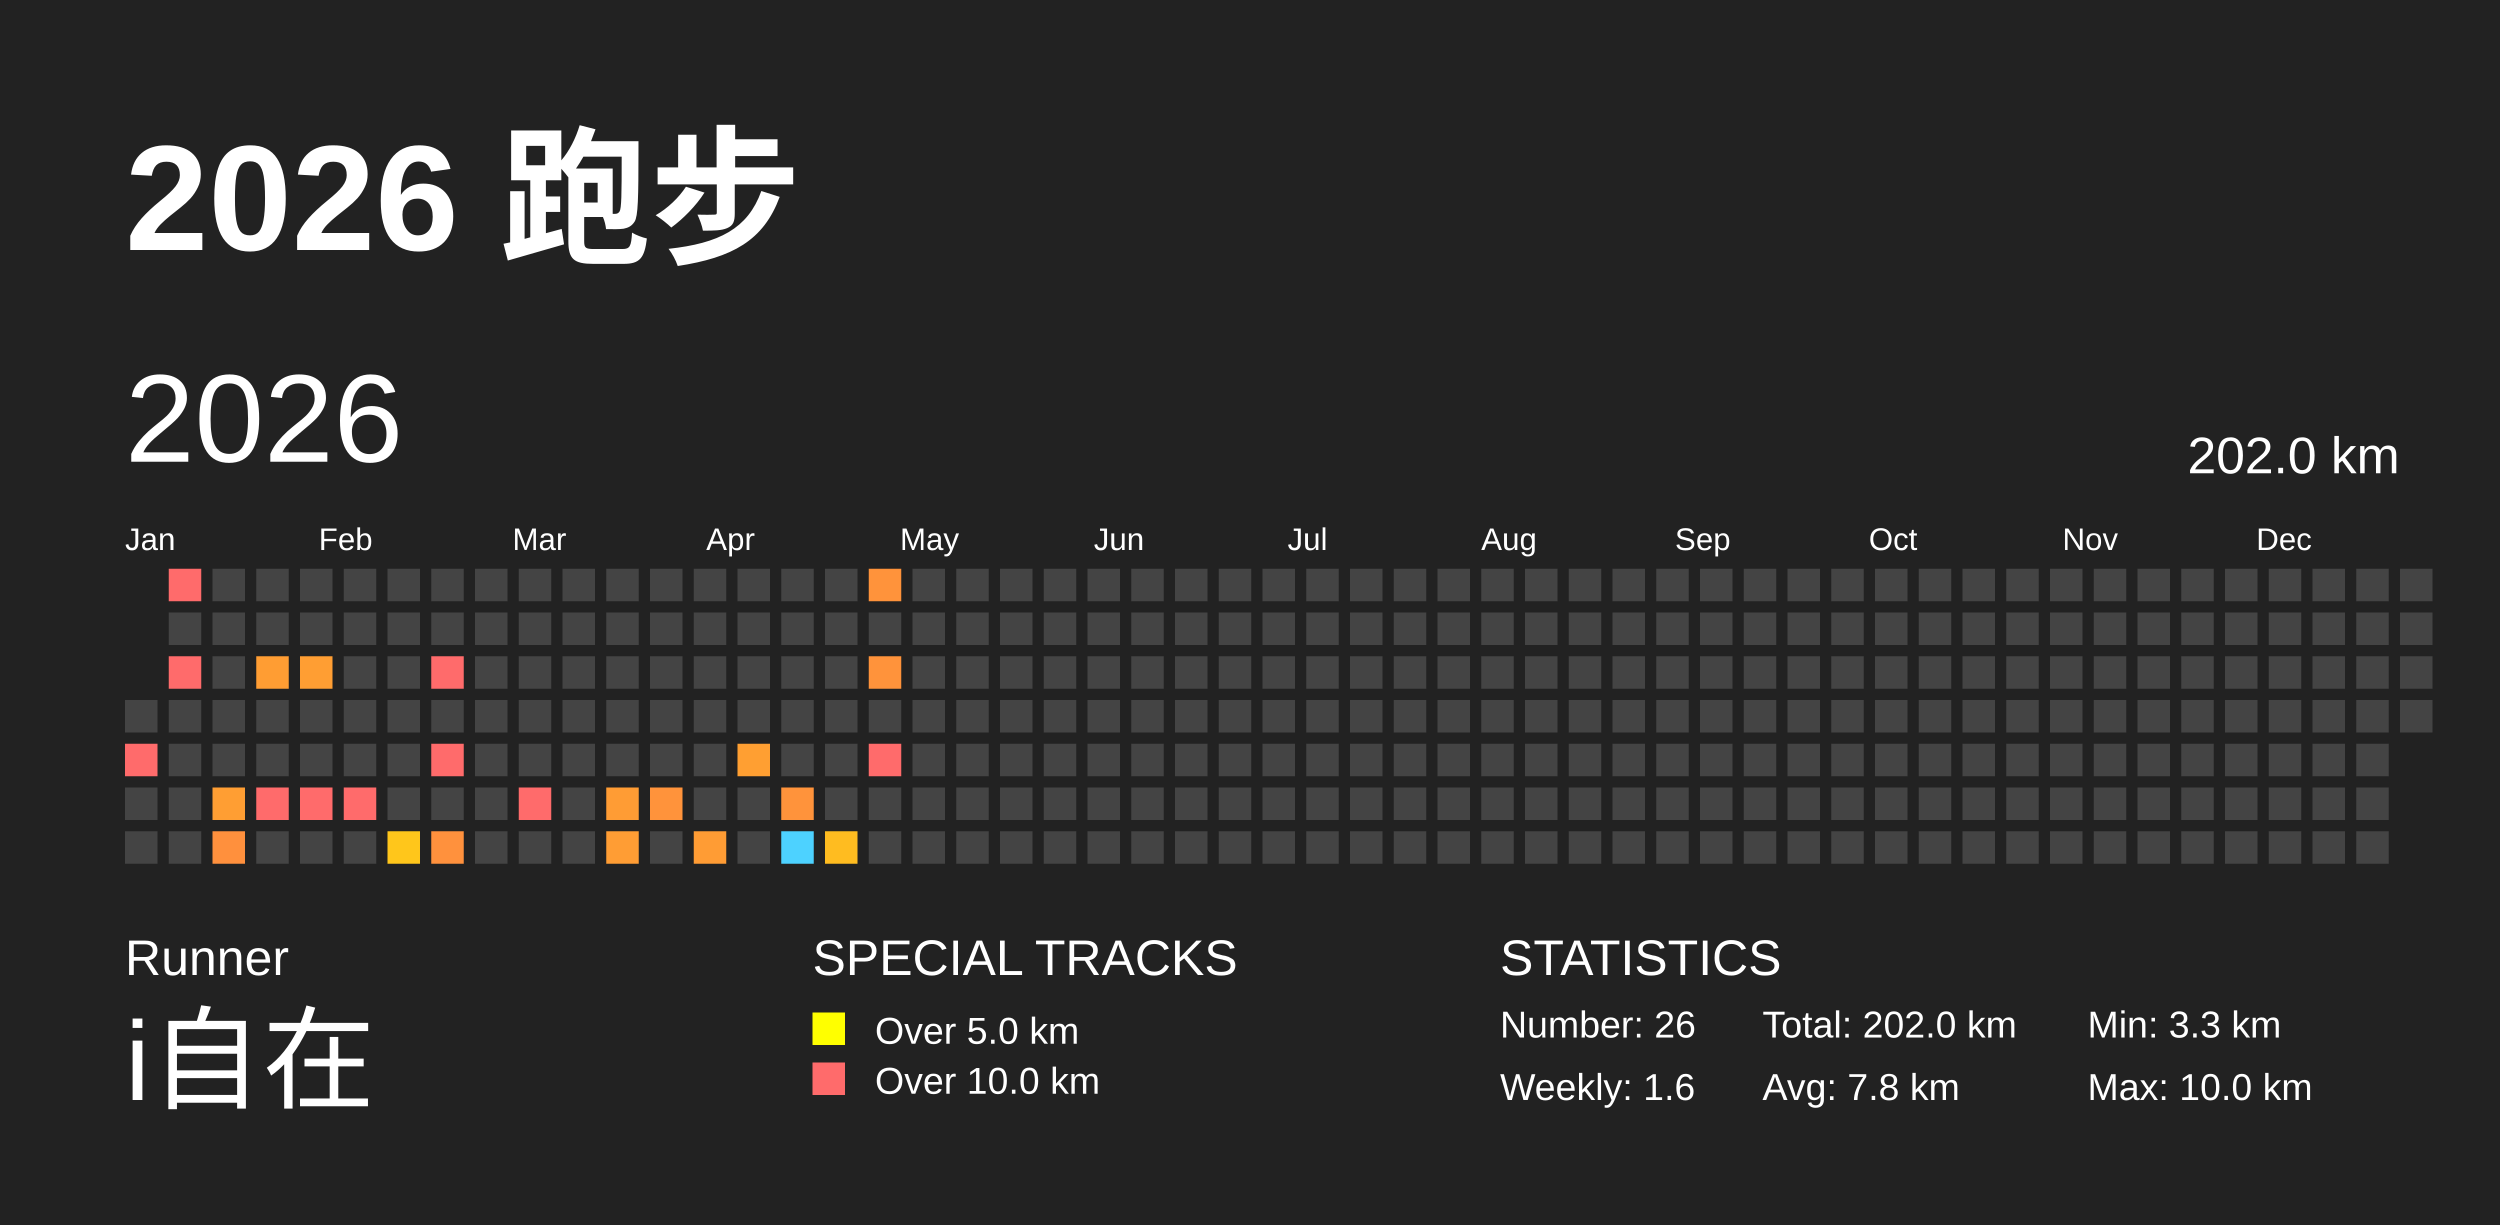
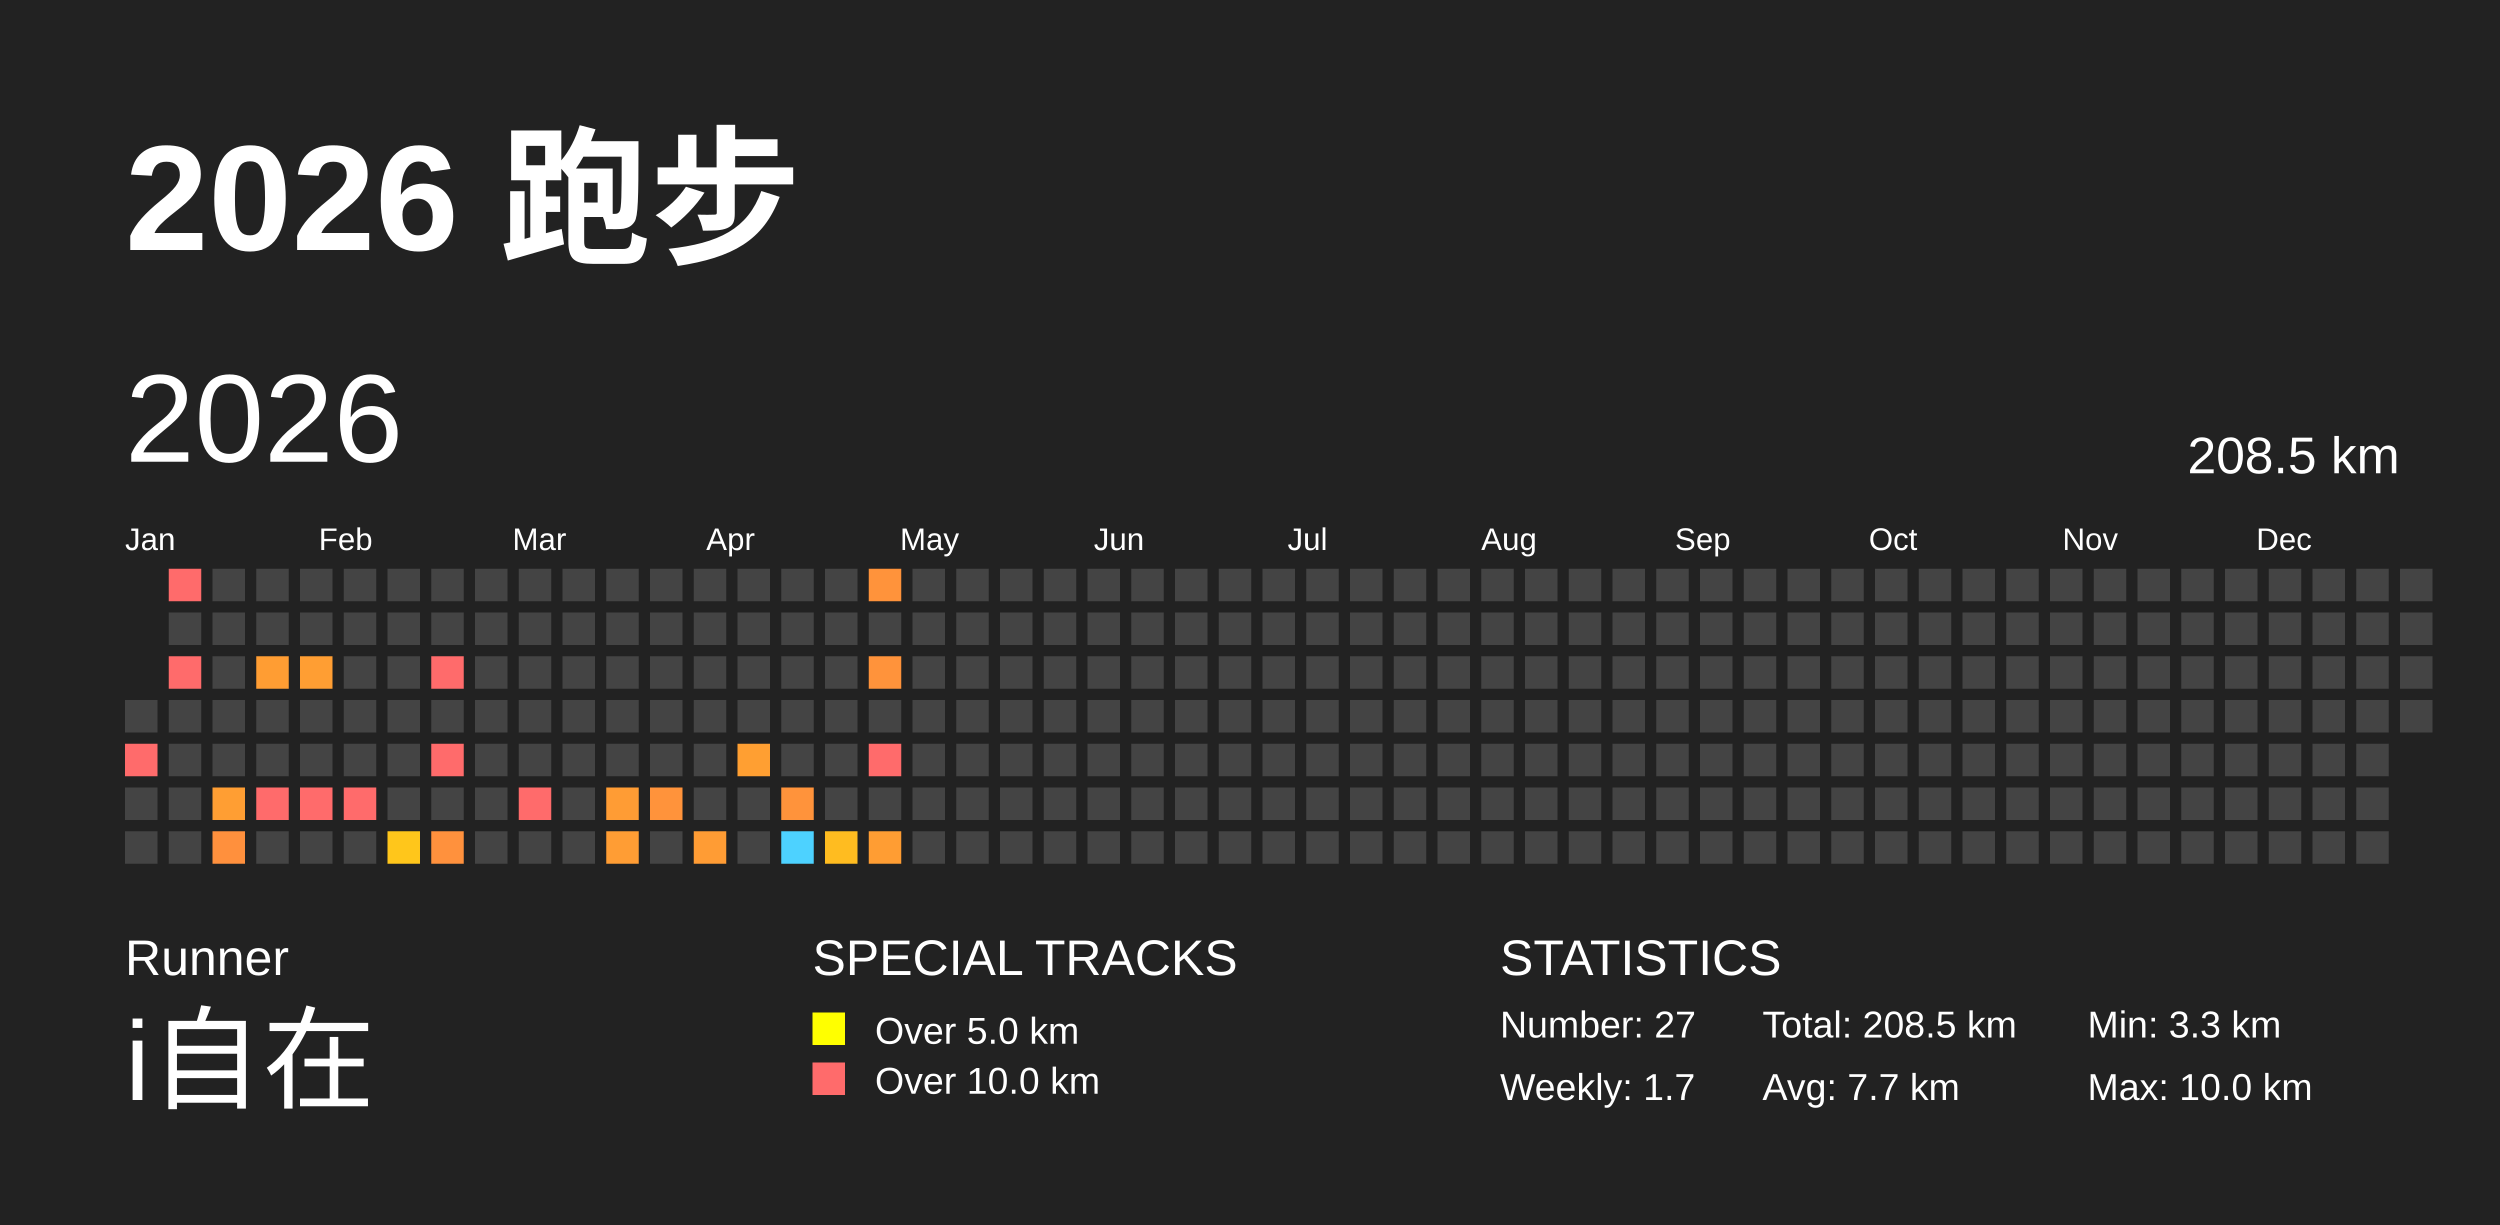
<svg xmlns="http://www.w3.org/2000/svg" baseProfile="full" height="98mm" version="1.1" viewBox="0,0,200,98" width="200mm">
  <defs />
  <rect fill="#222222" height="98" width="200" x="0" y="0" />
  <text fill="#FFFFFF" style="font-size:12px; font-family:Arial; font-weight:bold;" x="10" y="20">2026 跑步</text>
  <text fill="#FFFFFF" style="font-size:4px; font-family:Arial" x="10" y="78">Runner</text>
  <text fill="#FFFFFF" style="font-size:9px; font-family:Arial" x="10" y="88">i自在</text>
  <text fill="#FFFFFF" style="font-size:4px; font-family:Arial" x="65" y="78">SPECIAL TRACKS</text>
  <rect fill="#FFFF00" height="2.6" width="2.6" x="65" y="81" />
  <text fill="#FFFFFF" style="font-size:3px; font-family:Arial" x="70" y="83.5">Over 5.0 km</text>
  <rect fill="#FF6B6B" height="2.6" width="2.6" x="65" y="85" />
  <text fill="#FFFFFF" style="font-size:3px; font-family:Arial" x="70" y="87.5">Over 10.0 km</text>
  <text fill="#FFFFFF" style="font-size:4px; font-family:Arial" x="120" y="78">STATISTICS</text>
-   <text fill="#FFFFFF" style="font-size:3px; font-family:Arial" x="120" y="83">Number: 26</text>
-   <text fill="#FFFFFF" style="font-size:3px; font-family:Arial" x="120" y="88">Weekly: 1.6</text>
-   <text fill="#FFFFFF" style="font-size:3px; font-family:Arial" x="141" y="83">Total: 202.0 km</text>
-   <text fill="#FFFFFF" style="font-size:3px; font-family:Arial" x="141" y="88">Avg: 7.8 km</text>
+   <text fill="#FFFFFF" style="font-size:3px; font-family:Arial" x="120" y="83">Number: 27</text>
+   <text fill="#FFFFFF" style="font-size:3px; font-family:Arial" x="120" y="88">Weekly: 1.7</text>
+   <text fill="#FFFFFF" style="font-size:3px; font-family:Arial" x="141" y="83">Total: 208.5 km</text>
+   <text fill="#FFFFFF" style="font-size:3px; font-family:Arial" x="141" y="88">Avg: 7.7 km</text>
  <text fill="#FFFFFF" style="font-size:3px; font-family:Arial" x="167" y="83">Min: 3.3 km</text>
  <text fill="#FFFFFF" style="font-size:3px; font-family:Arial" x="167" y="88">Max: 10.0 km</text>
  <text dominant-baseline="hanging" fill="#FFFFFF" style="font-size:10.0px; font-family:Arial;" x="10" y="30">2026</text>
-   <text dominant-baseline="hanging" fill="#FFFFFF" style="font-size:4.125px; font-family:Arial;" x="175" y="35">202.0 km</text>
+   <text dominant-baseline="hanging" fill="#FFFFFF" style="font-size:4.125px; font-family:Arial;" x="175" y="35">208.5 km</text>
  <text fill="#FFFFFF" style="font-size:2.5px; font-family:Arial" x="10.0" y="44">Jan</text>
  <text fill="#FFFFFF" style="font-size:2.5px; font-family:Arial" x="25.5" y="44">Feb</text>
  <text fill="#FFFFFF" style="font-size:2.5px; font-family:Arial" x="41.0" y="44">Mar</text>
  <text fill="#FFFFFF" style="font-size:2.5px; font-family:Arial" x="56.5" y="44">Apr</text>
  <text fill="#FFFFFF" style="font-size:2.5px; font-family:Arial" x="72.0" y="44">May</text>
  <text fill="#FFFFFF" style="font-size:2.5px; font-family:Arial" x="87.5" y="44">Jun</text>
  <text fill="#FFFFFF" style="font-size:2.5px; font-family:Arial" x="103.0" y="44">Jul</text>
  <text fill="#FFFFFF" style="font-size:2.5px; font-family:Arial" x="118.5" y="44">Aug</text>
  <text fill="#FFFFFF" style="font-size:2.5px; font-family:Arial" x="134.0" y="44">Sep</text>
  <text fill="#FFFFFF" style="font-size:2.5px; font-family:Arial" x="149.5" y="44">Oct</text>
  <text fill="#FFFFFF" style="font-size:2.5px; font-family:Arial" x="165.0" y="44">Nov</text>
  <text fill="#FFFFFF" style="font-size:2.5px; font-family:Arial" x="180.5" y="44">Dec</text>
  <rect fill="#444444" height="2.6" width="2.6" x="10.0" y="56.0" />
  <rect fill="#FF6B6B" height="2.6" width="2.6" x="10.0" y="59.5" />
  <rect fill="#444444" height="2.6" width="2.6" x="10.0" y="63.0" />
  <rect fill="#444444" height="2.6" width="2.6" x="10.0" y="66.5" />
  <rect fill="#FF6B6B" height="2.6" width="2.6" x="13.5" y="45.5" />
  <rect fill="#444444" height="2.6" width="2.6" x="13.5" y="49.0" />
  <rect fill="#FF6B6B" height="2.6" width="2.6" x="13.5" y="52.5" />
  <rect fill="#444444" height="2.6" width="2.6" x="13.5" y="56.0" />
  <rect fill="#444444" height="2.6" width="2.6" x="13.5" y="59.5" />
  <rect fill="#444444" height="2.6" width="2.6" x="13.5" y="63.0" />
  <rect fill="#444444" height="2.6" width="2.6" x="13.5" y="66.5" />
  <rect fill="#444444" height="2.6" width="2.6" x="17.0" y="45.5" />
  <rect fill="#444444" height="2.6" width="2.6" x="17.0" y="49.0" />
  <rect fill="#444444" height="2.6" width="2.6" x="17.0" y="52.5" />
  <rect fill="#444444" height="2.6" width="2.6" x="17.0" y="56.0" />
  <rect fill="#444444" height="2.6" width="2.6" x="17.0" y="59.5" />
  <rect fill="#ff9e33" height="2.6" width="2.6" x="17.0" y="63.0" />
  <rect fill="#ff903d" height="2.6" width="2.6" x="17.0" y="66.5" />
  <rect fill="#444444" height="2.6" width="2.6" x="20.5" y="45.5" />
  <rect fill="#444444" height="2.6" width="2.6" x="20.5" y="49.0" />
  <rect fill="#ff9d33" height="2.6" width="2.6" x="20.5" y="52.5" />
  <rect fill="#444444" height="2.6" width="2.6" x="20.5" y="56.0" />
  <rect fill="#444444" height="2.6" width="2.6" x="20.5" y="59.5" />
  <rect fill="#FF6B6B" height="2.6" width="2.6" x="20.5" y="63.0" />
  <rect fill="#444444" height="2.6" width="2.6" x="20.5" y="66.5" />
  <rect fill="#444444" height="2.6" width="2.6" x="24.0" y="45.5" />
  <rect fill="#444444" height="2.6" width="2.6" x="24.0" y="49.0" />
  <rect fill="#ff9e33" height="2.6" width="2.6" x="24.0" y="52.5" />
  <rect fill="#444444" height="2.6" width="2.6" x="24.0" y="56.0" />
  <rect fill="#444444" height="2.6" width="2.6" x="24.0" y="59.5" />
  <rect fill="#FF6B6B" height="2.6" width="2.6" x="24.0" y="63.0" />
  <rect fill="#444444" height="2.6" width="2.6" x="24.0" y="66.5" />
  <rect fill="#444444" height="2.6" width="2.6" x="27.5" y="45.5" />
  <rect fill="#444444" height="2.6" width="2.6" x="27.5" y="49.0" />
  <rect fill="#444444" height="2.6" width="2.6" x="27.5" y="52.5" />
  <rect fill="#444444" height="2.6" width="2.6" x="27.5" y="56.0" />
  <rect fill="#444444" height="2.6" width="2.6" x="27.5" y="59.5" />
  <rect fill="#FF6B6B" height="2.6" width="2.6" x="27.5" y="63.0" />
  <rect fill="#444444" height="2.6" width="2.6" x="27.5" y="66.5" />
  <rect fill="#444444" height="2.6" width="2.6" x="31.0" y="45.5" />
  <rect fill="#444444" height="2.6" width="2.6" x="31.0" y="49.0" />
  <rect fill="#444444" height="2.6" width="2.6" x="31.0" y="52.5" />
  <rect fill="#444444" height="2.6" width="2.6" x="31.0" y="56.0" />
  <rect fill="#444444" height="2.6" width="2.6" x="31.0" y="59.5" />
  <rect fill="#444444" height="2.6" width="2.6" x="31.0" y="63.0" />
  <rect fill="#ffc61b" height="2.6" width="2.6" x="31.0" y="66.5" />
  <rect fill="#444444" height="2.6" width="2.6" x="34.5" y="45.5" />
  <rect fill="#444444" height="2.6" width="2.6" x="34.5" y="49.0" />
  <rect fill="#FF6B6B" height="2.6" width="2.6" x="34.5" y="52.5" />
  <rect fill="#444444" height="2.6" width="2.6" x="34.5" y="56.0" />
  <rect fill="#FF6B6B" height="2.6" width="2.6" x="34.5" y="59.5" />
  <rect fill="#444444" height="2.6" width="2.6" x="34.5" y="63.0" />
  <rect fill="#ff913d" height="2.6" width="2.6" x="34.5" y="66.5" />
  <rect fill="#444444" height="2.6" width="2.6" x="38.0" y="45.5" />
  <rect fill="#444444" height="2.6" width="2.6" x="38.0" y="49.0" />
  <rect fill="#444444" height="2.6" width="2.6" x="38.0" y="52.5" />
  <rect fill="#444444" height="2.6" width="2.6" x="38.0" y="56.0" />
  <rect fill="#444444" height="2.6" width="2.6" x="38.0" y="59.5" />
  <rect fill="#444444" height="2.6" width="2.6" x="38.0" y="63.0" />
  <rect fill="#444444" height="2.6" width="2.6" x="38.0" y="66.5" />
  <rect fill="#444444" height="2.6" width="2.6" x="41.5" y="45.5" />
  <rect fill="#444444" height="2.6" width="2.6" x="41.5" y="49.0" />
  <rect fill="#444444" height="2.6" width="2.6" x="41.5" y="52.5" />
  <rect fill="#444444" height="2.6" width="2.6" x="41.5" y="56.0" />
  <rect fill="#444444" height="2.6" width="2.6" x="41.5" y="59.5" />
  <rect fill="#FF6B6B" height="2.6" width="2.6" x="41.5" y="63.0" />
  <rect fill="#444444" height="2.6" width="2.6" x="41.5" y="66.5" />
  <rect fill="#444444" height="2.6" width="2.6" x="45.0" y="45.5" />
  <rect fill="#444444" height="2.6" width="2.6" x="45.0" y="49.0" />
  <rect fill="#444444" height="2.6" width="2.6" x="45.0" y="52.5" />
  <rect fill="#444444" height="2.6" width="2.6" x="45.0" y="56.0" />
  <rect fill="#444444" height="2.6" width="2.6" x="45.0" y="59.5" />
  <rect fill="#444444" height="2.6" width="2.6" x="45.0" y="63.0" />
  <rect fill="#444444" height="2.6" width="2.6" x="45.0" y="66.5" />
  <rect fill="#444444" height="2.6" width="2.6" x="48.5" y="45.5" />
  <rect fill="#444444" height="2.6" width="2.6" x="48.5" y="49.0" />
  <rect fill="#444444" height="2.6" width="2.6" x="48.5" y="52.5" />
  <rect fill="#444444" height="2.6" width="2.6" x="48.5" y="56.0" />
  <rect fill="#444444" height="2.6" width="2.6" x="48.5" y="59.5" />
  <rect fill="#ff9c34" height="2.6" width="2.6" x="48.5" y="63.0" />
  <rect fill="#ff9d34" height="2.6" width="2.6" x="48.5" y="66.5" />
  <rect fill="#444444" height="2.6" width="2.6" x="52.0" y="45.5" />
  <rect fill="#444444" height="2.6" width="2.6" x="52.0" y="49.0" />
  <rect fill="#444444" height="2.6" width="2.6" x="52.0" y="52.5" />
  <rect fill="#444444" height="2.6" width="2.6" x="52.0" y="56.0" />
  <rect fill="#444444" height="2.6" width="2.6" x="52.0" y="59.5" />
  <rect fill="#ff933b" height="2.6" width="2.6" x="52.0" y="63.0" />
  <rect fill="#444444" height="2.6" width="2.6" x="52.0" y="66.5" />
  <rect fill="#444444" height="2.6" width="2.6" x="55.5" y="45.5" />
  <rect fill="#444444" height="2.6" width="2.6" x="55.5" y="49.0" />
  <rect fill="#444444" height="2.6" width="2.6" x="55.5" y="52.5" />
  <rect fill="#444444" height="2.6" width="2.6" x="55.5" y="56.0" />
  <rect fill="#444444" height="2.6" width="2.6" x="55.5" y="59.5" />
  <rect fill="#444444" height="2.6" width="2.6" x="55.5" y="63.0" />
  <rect fill="#ff9c34" height="2.6" width="2.6" x="55.5" y="66.5" />
  <rect fill="#444444" height="2.6" width="2.6" x="59.0" y="45.5" />
  <rect fill="#444444" height="2.6" width="2.6" x="59.0" y="49.0" />
  <rect fill="#444444" height="2.6" width="2.6" x="59.0" y="52.5" />
  <rect fill="#444444" height="2.6" width="2.6" x="59.0" y="56.0" />
  <rect fill="#ff9f32" height="2.6" width="2.6" x="59.0" y="59.5" />
  <rect fill="#444444" height="2.6" width="2.6" x="59.0" y="63.0" />
  <rect fill="#444444" height="2.6" width="2.6" x="59.0" y="66.5" />
  <rect fill="#444444" height="2.6" width="2.6" x="62.5" y="45.5" />
  <rect fill="#444444" height="2.6" width="2.6" x="62.5" y="49.0" />
  <rect fill="#444444" height="2.6" width="2.6" x="62.5" y="52.5" />
  <rect fill="#444444" height="2.6" width="2.6" x="62.5" y="56.0" />
  <rect fill="#444444" height="2.6" width="2.6" x="62.5" y="59.5" />
  <rect fill="#ff933b" height="2.6" width="2.6" x="62.5" y="63.0" />
  <rect fill="#4dd2ff" height="2.6" width="2.6" x="62.5" y="66.5" />
  <rect fill="#444444" height="2.6" width="2.6" x="66.0" y="45.5" />
  <rect fill="#444444" height="2.6" width="2.6" x="66.0" y="49.0" />
  <rect fill="#444444" height="2.6" width="2.6" x="66.0" y="52.5" />
  <rect fill="#444444" height="2.6" width="2.6" x="66.0" y="56.0" />
  <rect fill="#444444" height="2.6" width="2.6" x="66.0" y="59.5" />
  <rect fill="#444444" height="2.6" width="2.6" x="66.0" y="63.0" />
  <rect fill="#ffbc20" height="2.6" width="2.6" x="66.0" y="66.5" />
  <rect fill="#ff933b" height="2.6" width="2.6" x="69.5" y="45.5" />
  <rect fill="#444444" height="2.6" width="2.6" x="69.5" y="49.0" />
  <rect fill="#ff933b" height="2.6" width="2.6" x="69.5" y="52.5" />
  <rect fill="#444444" height="2.6" width="2.6" x="69.5" y="56.0" />
  <rect fill="#FF6B6B" height="2.6" width="2.6" x="69.5" y="59.5" />
  <rect fill="#444444" height="2.6" width="2.6" x="69.5" y="63.0" />
-   <rect fill="#444444" height="2.6" width="2.6" x="69.5" y="66.5" />
+   <rect fill="#ff9d33" height="2.6" width="2.6" x="69.5" y="66.5" />
  <rect fill="#444444" height="2.6" width="2.6" x="73.0" y="45.5" />
  <rect fill="#444444" height="2.6" width="2.6" x="73.0" y="49.0" />
  <rect fill="#444444" height="2.6" width="2.6" x="73.0" y="52.5" />
  <rect fill="#444444" height="2.6" width="2.6" x="73.0" y="56.0" />
  <rect fill="#444444" height="2.6" width="2.6" x="73.0" y="59.5" />
  <rect fill="#444444" height="2.6" width="2.6" x="73.0" y="63.0" />
  <rect fill="#444444" height="2.6" width="2.6" x="73.0" y="66.5" />
  <rect fill="#444444" height="2.6" width="2.6" x="76.5" y="45.5" />
  <rect fill="#444444" height="2.6" width="2.6" x="76.5" y="49.0" />
  <rect fill="#444444" height="2.6" width="2.6" x="76.5" y="52.5" />
  <rect fill="#444444" height="2.6" width="2.6" x="76.5" y="56.0" />
  <rect fill="#444444" height="2.6" width="2.6" x="76.5" y="59.5" />
  <rect fill="#444444" height="2.6" width="2.6" x="76.5" y="63.0" />
  <rect fill="#444444" height="2.6" width="2.6" x="76.5" y="66.5" />
  <rect fill="#444444" height="2.6" width="2.6" x="80.0" y="45.5" />
  <rect fill="#444444" height="2.6" width="2.6" x="80.0" y="49.0" />
  <rect fill="#444444" height="2.6" width="2.6" x="80.0" y="52.5" />
  <rect fill="#444444" height="2.6" width="2.6" x="80.0" y="56.0" />
  <rect fill="#444444" height="2.6" width="2.6" x="80.0" y="59.5" />
  <rect fill="#444444" height="2.6" width="2.6" x="80.0" y="63.0" />
  <rect fill="#444444" height="2.6" width="2.6" x="80.0" y="66.5" />
  <rect fill="#444444" height="2.6" width="2.6" x="83.5" y="45.5" />
  <rect fill="#444444" height="2.6" width="2.6" x="83.5" y="49.0" />
  <rect fill="#444444" height="2.6" width="2.6" x="83.5" y="52.5" />
  <rect fill="#444444" height="2.6" width="2.6" x="83.5" y="56.0" />
  <rect fill="#444444" height="2.6" width="2.6" x="83.5" y="59.5" />
  <rect fill="#444444" height="2.6" width="2.6" x="83.5" y="63.0" />
  <rect fill="#444444" height="2.6" width="2.6" x="83.5" y="66.5" />
  <rect fill="#444444" height="2.6" width="2.6" x="87.0" y="45.5" />
  <rect fill="#444444" height="2.6" width="2.6" x="87.0" y="49.0" />
  <rect fill="#444444" height="2.6" width="2.6" x="87.0" y="52.5" />
  <rect fill="#444444" height="2.6" width="2.6" x="87.0" y="56.0" />
  <rect fill="#444444" height="2.6" width="2.6" x="87.0" y="59.5" />
  <rect fill="#444444" height="2.6" width="2.6" x="87.0" y="63.0" />
  <rect fill="#444444" height="2.6" width="2.6" x="87.0" y="66.5" />
  <rect fill="#444444" height="2.6" width="2.6" x="90.5" y="45.5" />
  <rect fill="#444444" height="2.6" width="2.6" x="90.5" y="49.0" />
  <rect fill="#444444" height="2.6" width="2.6" x="90.5" y="52.5" />
  <rect fill="#444444" height="2.6" width="2.6" x="90.5" y="56.0" />
  <rect fill="#444444" height="2.6" width="2.6" x="90.5" y="59.5" />
  <rect fill="#444444" height="2.6" width="2.6" x="90.5" y="63.0" />
  <rect fill="#444444" height="2.6" width="2.6" x="90.5" y="66.5" />
  <rect fill="#444444" height="2.6" width="2.6" x="94.0" y="45.5" />
  <rect fill="#444444" height="2.6" width="2.6" x="94.0" y="49.0" />
  <rect fill="#444444" height="2.6" width="2.6" x="94.0" y="52.5" />
  <rect fill="#444444" height="2.6" width="2.6" x="94.0" y="56.0" />
  <rect fill="#444444" height="2.6" width="2.6" x="94.0" y="59.5" />
  <rect fill="#444444" height="2.6" width="2.6" x="94.0" y="63.0" />
  <rect fill="#444444" height="2.6" width="2.6" x="94.0" y="66.5" />
  <rect fill="#444444" height="2.6" width="2.6" x="97.5" y="45.5" />
  <rect fill="#444444" height="2.6" width="2.6" x="97.5" y="49.0" />
  <rect fill="#444444" height="2.6" width="2.6" x="97.5" y="52.5" />
  <rect fill="#444444" height="2.6" width="2.6" x="97.5" y="56.0" />
  <rect fill="#444444" height="2.6" width="2.6" x="97.5" y="59.5" />
  <rect fill="#444444" height="2.6" width="2.6" x="97.5" y="63.0" />
  <rect fill="#444444" height="2.6" width="2.6" x="97.5" y="66.5" />
  <rect fill="#444444" height="2.6" width="2.6" x="101.0" y="45.5" />
  <rect fill="#444444" height="2.6" width="2.6" x="101.0" y="49.0" />
  <rect fill="#444444" height="2.6" width="2.6" x="101.0" y="52.5" />
  <rect fill="#444444" height="2.6" width="2.6" x="101.0" y="56.0" />
  <rect fill="#444444" height="2.6" width="2.6" x="101.0" y="59.5" />
  <rect fill="#444444" height="2.6" width="2.6" x="101.0" y="63.0" />
  <rect fill="#444444" height="2.6" width="2.6" x="101.0" y="66.5" />
  <rect fill="#444444" height="2.6" width="2.6" x="104.5" y="45.5" />
  <rect fill="#444444" height="2.6" width="2.6" x="104.5" y="49.0" />
  <rect fill="#444444" height="2.6" width="2.6" x="104.5" y="52.5" />
  <rect fill="#444444" height="2.6" width="2.6" x="104.5" y="56.0" />
  <rect fill="#444444" height="2.6" width="2.6" x="104.5" y="59.5" />
  <rect fill="#444444" height="2.6" width="2.6" x="104.5" y="63.0" />
  <rect fill="#444444" height="2.6" width="2.6" x="104.5" y="66.5" />
  <rect fill="#444444" height="2.6" width="2.6" x="108.0" y="45.5" />
  <rect fill="#444444" height="2.6" width="2.6" x="108.0" y="49.0" />
  <rect fill="#444444" height="2.6" width="2.6" x="108.0" y="52.5" />
  <rect fill="#444444" height="2.6" width="2.6" x="108.0" y="56.0" />
  <rect fill="#444444" height="2.6" width="2.6" x="108.0" y="59.5" />
  <rect fill="#444444" height="2.6" width="2.6" x="108.0" y="63.0" />
  <rect fill="#444444" height="2.6" width="2.6" x="108.0" y="66.5" />
  <rect fill="#444444" height="2.6" width="2.6" x="111.5" y="45.5" />
  <rect fill="#444444" height="2.6" width="2.6" x="111.5" y="49.0" />
  <rect fill="#444444" height="2.6" width="2.6" x="111.5" y="52.5" />
  <rect fill="#444444" height="2.6" width="2.6" x="111.5" y="56.0" />
  <rect fill="#444444" height="2.6" width="2.6" x="111.5" y="59.5" />
  <rect fill="#444444" height="2.6" width="2.6" x="111.5" y="63.0" />
  <rect fill="#444444" height="2.6" width="2.6" x="111.5" y="66.5" />
  <rect fill="#444444" height="2.6" width="2.6" x="115.0" y="45.5" />
  <rect fill="#444444" height="2.6" width="2.6" x="115.0" y="49.0" />
  <rect fill="#444444" height="2.6" width="2.6" x="115.0" y="52.5" />
  <rect fill="#444444" height="2.6" width="2.6" x="115.0" y="56.0" />
  <rect fill="#444444" height="2.6" width="2.6" x="115.0" y="59.5" />
  <rect fill="#444444" height="2.6" width="2.6" x="115.0" y="63.0" />
  <rect fill="#444444" height="2.6" width="2.6" x="115.0" y="66.5" />
  <rect fill="#444444" height="2.6" width="2.6" x="118.5" y="45.5" />
  <rect fill="#444444" height="2.6" width="2.6" x="118.5" y="49.0" />
  <rect fill="#444444" height="2.6" width="2.6" x="118.5" y="52.5" />
  <rect fill="#444444" height="2.6" width="2.6" x="118.5" y="56.0" />
  <rect fill="#444444" height="2.6" width="2.6" x="118.5" y="59.5" />
  <rect fill="#444444" height="2.6" width="2.6" x="118.5" y="63.0" />
  <rect fill="#444444" height="2.6" width="2.6" x="118.5" y="66.5" />
  <rect fill="#444444" height="2.6" width="2.6" x="122.0" y="45.5" />
  <rect fill="#444444" height="2.6" width="2.6" x="122.0" y="49.0" />
  <rect fill="#444444" height="2.6" width="2.6" x="122.0" y="52.5" />
  <rect fill="#444444" height="2.6" width="2.6" x="122.0" y="56.0" />
  <rect fill="#444444" height="2.6" width="2.6" x="122.0" y="59.5" />
  <rect fill="#444444" height="2.6" width="2.6" x="122.0" y="63.0" />
  <rect fill="#444444" height="2.6" width="2.6" x="122.0" y="66.5" />
  <rect fill="#444444" height="2.6" width="2.6" x="125.5" y="45.5" />
  <rect fill="#444444" height="2.6" width="2.6" x="125.5" y="49.0" />
  <rect fill="#444444" height="2.6" width="2.6" x="125.5" y="52.5" />
  <rect fill="#444444" height="2.6" width="2.6" x="125.5" y="56.0" />
  <rect fill="#444444" height="2.6" width="2.6" x="125.5" y="59.5" />
  <rect fill="#444444" height="2.6" width="2.6" x="125.5" y="63.0" />
  <rect fill="#444444" height="2.6" width="2.6" x="125.5" y="66.5" />
  <rect fill="#444444" height="2.6" width="2.6" x="129.0" y="45.5" />
  <rect fill="#444444" height="2.6" width="2.6" x="129.0" y="49.0" />
  <rect fill="#444444" height="2.6" width="2.6" x="129.0" y="52.5" />
  <rect fill="#444444" height="2.6" width="2.6" x="129.0" y="56.0" />
  <rect fill="#444444" height="2.6" width="2.6" x="129.0" y="59.5" />
  <rect fill="#444444" height="2.6" width="2.6" x="129.0" y="63.0" />
  <rect fill="#444444" height="2.6" width="2.6" x="129.0" y="66.5" />
  <rect fill="#444444" height="2.6" width="2.6" x="132.5" y="45.5" />
  <rect fill="#444444" height="2.6" width="2.6" x="132.5" y="49.0" />
  <rect fill="#444444" height="2.6" width="2.6" x="132.5" y="52.5" />
  <rect fill="#444444" height="2.6" width="2.6" x="132.5" y="56.0" />
  <rect fill="#444444" height="2.6" width="2.6" x="132.5" y="59.5" />
  <rect fill="#444444" height="2.6" width="2.6" x="132.5" y="63.0" />
  <rect fill="#444444" height="2.6" width="2.6" x="132.5" y="66.5" />
  <rect fill="#444444" height="2.6" width="2.6" x="136.0" y="45.5" />
  <rect fill="#444444" height="2.6" width="2.6" x="136.0" y="49.0" />
  <rect fill="#444444" height="2.6" width="2.6" x="136.0" y="52.5" />
  <rect fill="#444444" height="2.6" width="2.6" x="136.0" y="56.0" />
  <rect fill="#444444" height="2.6" width="2.6" x="136.0" y="59.5" />
  <rect fill="#444444" height="2.6" width="2.6" x="136.0" y="63.0" />
  <rect fill="#444444" height="2.6" width="2.6" x="136.0" y="66.5" />
  <rect fill="#444444" height="2.6" width="2.6" x="139.5" y="45.5" />
  <rect fill="#444444" height="2.6" width="2.6" x="139.5" y="49.0" />
  <rect fill="#444444" height="2.6" width="2.6" x="139.5" y="52.5" />
  <rect fill="#444444" height="2.6" width="2.6" x="139.5" y="56.0" />
  <rect fill="#444444" height="2.6" width="2.6" x="139.5" y="59.5" />
  <rect fill="#444444" height="2.6" width="2.6" x="139.5" y="63.0" />
  <rect fill="#444444" height="2.6" width="2.6" x="139.5" y="66.5" />
  <rect fill="#444444" height="2.6" width="2.6" x="143.0" y="45.5" />
  <rect fill="#444444" height="2.6" width="2.6" x="143.0" y="49.0" />
  <rect fill="#444444" height="2.6" width="2.6" x="143.0" y="52.5" />
  <rect fill="#444444" height="2.6" width="2.6" x="143.0" y="56.0" />
  <rect fill="#444444" height="2.6" width="2.6" x="143.0" y="59.5" />
  <rect fill="#444444" height="2.6" width="2.6" x="143.0" y="63.0" />
  <rect fill="#444444" height="2.6" width="2.6" x="143.0" y="66.5" />
  <rect fill="#444444" height="2.6" width="2.6" x="146.5" y="45.5" />
  <rect fill="#444444" height="2.6" width="2.6" x="146.5" y="49.0" />
  <rect fill="#444444" height="2.6" width="2.6" x="146.5" y="52.5" />
  <rect fill="#444444" height="2.6" width="2.6" x="146.5" y="56.0" />
  <rect fill="#444444" height="2.6" width="2.6" x="146.5" y="59.5" />
  <rect fill="#444444" height="2.6" width="2.6" x="146.5" y="63.0" />
  <rect fill="#444444" height="2.6" width="2.6" x="146.5" y="66.5" />
  <rect fill="#444444" height="2.6" width="2.6" x="150.0" y="45.5" />
  <rect fill="#444444" height="2.6" width="2.6" x="150.0" y="49.0" />
  <rect fill="#444444" height="2.6" width="2.6" x="150.0" y="52.5" />
  <rect fill="#444444" height="2.6" width="2.6" x="150.0" y="56.0" />
  <rect fill="#444444" height="2.6" width="2.6" x="150.0" y="59.5" />
  <rect fill="#444444" height="2.6" width="2.6" x="150.0" y="63.0" />
  <rect fill="#444444" height="2.6" width="2.6" x="150.0" y="66.5" />
  <rect fill="#444444" height="2.6" width="2.6" x="153.5" y="45.5" />
  <rect fill="#444444" height="2.6" width="2.6" x="153.5" y="49.0" />
  <rect fill="#444444" height="2.6" width="2.6" x="153.5" y="52.5" />
  <rect fill="#444444" height="2.6" width="2.6" x="153.5" y="56.0" />
  <rect fill="#444444" height="2.6" width="2.6" x="153.5" y="59.5" />
  <rect fill="#444444" height="2.6" width="2.6" x="153.5" y="63.0" />
  <rect fill="#444444" height="2.6" width="2.6" x="153.5" y="66.5" />
  <rect fill="#444444" height="2.6" width="2.6" x="157.0" y="45.5" />
  <rect fill="#444444" height="2.6" width="2.6" x="157.0" y="49.0" />
  <rect fill="#444444" height="2.6" width="2.6" x="157.0" y="52.5" />
  <rect fill="#444444" height="2.6" width="2.6" x="157.0" y="56.0" />
  <rect fill="#444444" height="2.6" width="2.6" x="157.0" y="59.5" />
  <rect fill="#444444" height="2.6" width="2.6" x="157.0" y="63.0" />
  <rect fill="#444444" height="2.6" width="2.6" x="157.0" y="66.5" />
  <rect fill="#444444" height="2.6" width="2.6" x="160.5" y="45.5" />
  <rect fill="#444444" height="2.6" width="2.6" x="160.5" y="49.0" />
  <rect fill="#444444" height="2.6" width="2.6" x="160.5" y="52.5" />
  <rect fill="#444444" height="2.6" width="2.6" x="160.5" y="56.0" />
  <rect fill="#444444" height="2.6" width="2.6" x="160.5" y="59.5" />
  <rect fill="#444444" height="2.6" width="2.6" x="160.5" y="63.0" />
  <rect fill="#444444" height="2.6" width="2.6" x="160.5" y="66.5" />
  <rect fill="#444444" height="2.6" width="2.6" x="164.0" y="45.5" />
  <rect fill="#444444" height="2.6" width="2.6" x="164.0" y="49.0" />
  <rect fill="#444444" height="2.6" width="2.6" x="164.0" y="52.5" />
  <rect fill="#444444" height="2.6" width="2.6" x="164.0" y="56.0" />
  <rect fill="#444444" height="2.6" width="2.6" x="164.0" y="59.5" />
  <rect fill="#444444" height="2.6" width="2.6" x="164.0" y="63.0" />
  <rect fill="#444444" height="2.6" width="2.6" x="164.0" y="66.5" />
  <rect fill="#444444" height="2.6" width="2.6" x="167.5" y="45.5" />
  <rect fill="#444444" height="2.6" width="2.6" x="167.5" y="49.0" />
  <rect fill="#444444" height="2.6" width="2.6" x="167.5" y="52.5" />
  <rect fill="#444444" height="2.6" width="2.6" x="167.5" y="56.0" />
  <rect fill="#444444" height="2.6" width="2.6" x="167.5" y="59.5" />
  <rect fill="#444444" height="2.6" width="2.6" x="167.5" y="63.0" />
  <rect fill="#444444" height="2.6" width="2.6" x="167.5" y="66.5" />
  <rect fill="#444444" height="2.6" width="2.6" x="171.0" y="45.5" />
  <rect fill="#444444" height="2.6" width="2.6" x="171.0" y="49.0" />
  <rect fill="#444444" height="2.6" width="2.6" x="171.0" y="52.5" />
  <rect fill="#444444" height="2.6" width="2.6" x="171.0" y="56.0" />
  <rect fill="#444444" height="2.6" width="2.6" x="171.0" y="59.5" />
  <rect fill="#444444" height="2.6" width="2.6" x="171.0" y="63.0" />
  <rect fill="#444444" height="2.6" width="2.6" x="171.0" y="66.5" />
  <rect fill="#444444" height="2.6" width="2.6" x="174.5" y="45.5" />
  <rect fill="#444444" height="2.6" width="2.6" x="174.5" y="49.0" />
  <rect fill="#444444" height="2.6" width="2.6" x="174.5" y="52.5" />
  <rect fill="#444444" height="2.6" width="2.6" x="174.5" y="56.0" />
  <rect fill="#444444" height="2.6" width="2.6" x="174.5" y="59.5" />
  <rect fill="#444444" height="2.6" width="2.6" x="174.5" y="63.0" />
  <rect fill="#444444" height="2.6" width="2.6" x="174.5" y="66.5" />
  <rect fill="#444444" height="2.6" width="2.6" x="178.0" y="45.5" />
  <rect fill="#444444" height="2.6" width="2.6" x="178.0" y="49.0" />
  <rect fill="#444444" height="2.6" width="2.6" x="178.0" y="52.5" />
  <rect fill="#444444" height="2.6" width="2.6" x="178.0" y="56.0" />
  <rect fill="#444444" height="2.6" width="2.6" x="178.0" y="59.5" />
  <rect fill="#444444" height="2.6" width="2.6" x="178.0" y="63.0" />
  <rect fill="#444444" height="2.6" width="2.6" x="178.0" y="66.5" />
  <rect fill="#444444" height="2.6" width="2.6" x="181.5" y="45.5" />
  <rect fill="#444444" height="2.6" width="2.6" x="181.5" y="49.0" />
  <rect fill="#444444" height="2.6" width="2.6" x="181.5" y="52.5" />
  <rect fill="#444444" height="2.6" width="2.6" x="181.5" y="56.0" />
  <rect fill="#444444" height="2.6" width="2.6" x="181.5" y="59.5" />
  <rect fill="#444444" height="2.6" width="2.6" x="181.5" y="63.0" />
  <rect fill="#444444" height="2.6" width="2.6" x="181.5" y="66.5" />
  <rect fill="#444444" height="2.6" width="2.6" x="185.0" y="45.5" />
  <rect fill="#444444" height="2.6" width="2.6" x="185.0" y="49.0" />
  <rect fill="#444444" height="2.6" width="2.6" x="185.0" y="52.5" />
  <rect fill="#444444" height="2.6" width="2.6" x="185.0" y="56.0" />
  <rect fill="#444444" height="2.6" width="2.6" x="185.0" y="59.5" />
  <rect fill="#444444" height="2.6" width="2.6" x="185.0" y="63.0" />
  <rect fill="#444444" height="2.6" width="2.6" x="185.0" y="66.5" />
  <rect fill="#444444" height="2.6" width="2.6" x="188.5" y="45.5" />
  <rect fill="#444444" height="2.6" width="2.6" x="188.5" y="49.0" />
  <rect fill="#444444" height="2.6" width="2.6" x="188.5" y="52.5" />
  <rect fill="#444444" height="2.6" width="2.6" x="188.5" y="56.0" />
  <rect fill="#444444" height="2.6" width="2.6" x="188.5" y="59.5" />
  <rect fill="#444444" height="2.6" width="2.6" x="188.5" y="63.0" />
  <rect fill="#444444" height="2.6" width="2.6" x="188.5" y="66.5" />
  <rect fill="#444444" height="2.6" width="2.6" x="192.0" y="45.5" />
  <rect fill="#444444" height="2.6" width="2.6" x="192.0" y="49.0" />
  <rect fill="#444444" height="2.6" width="2.6" x="192.0" y="52.5" />
  <rect fill="#444444" height="2.6" width="2.6" x="192.0" y="56.0" />
</svg>
